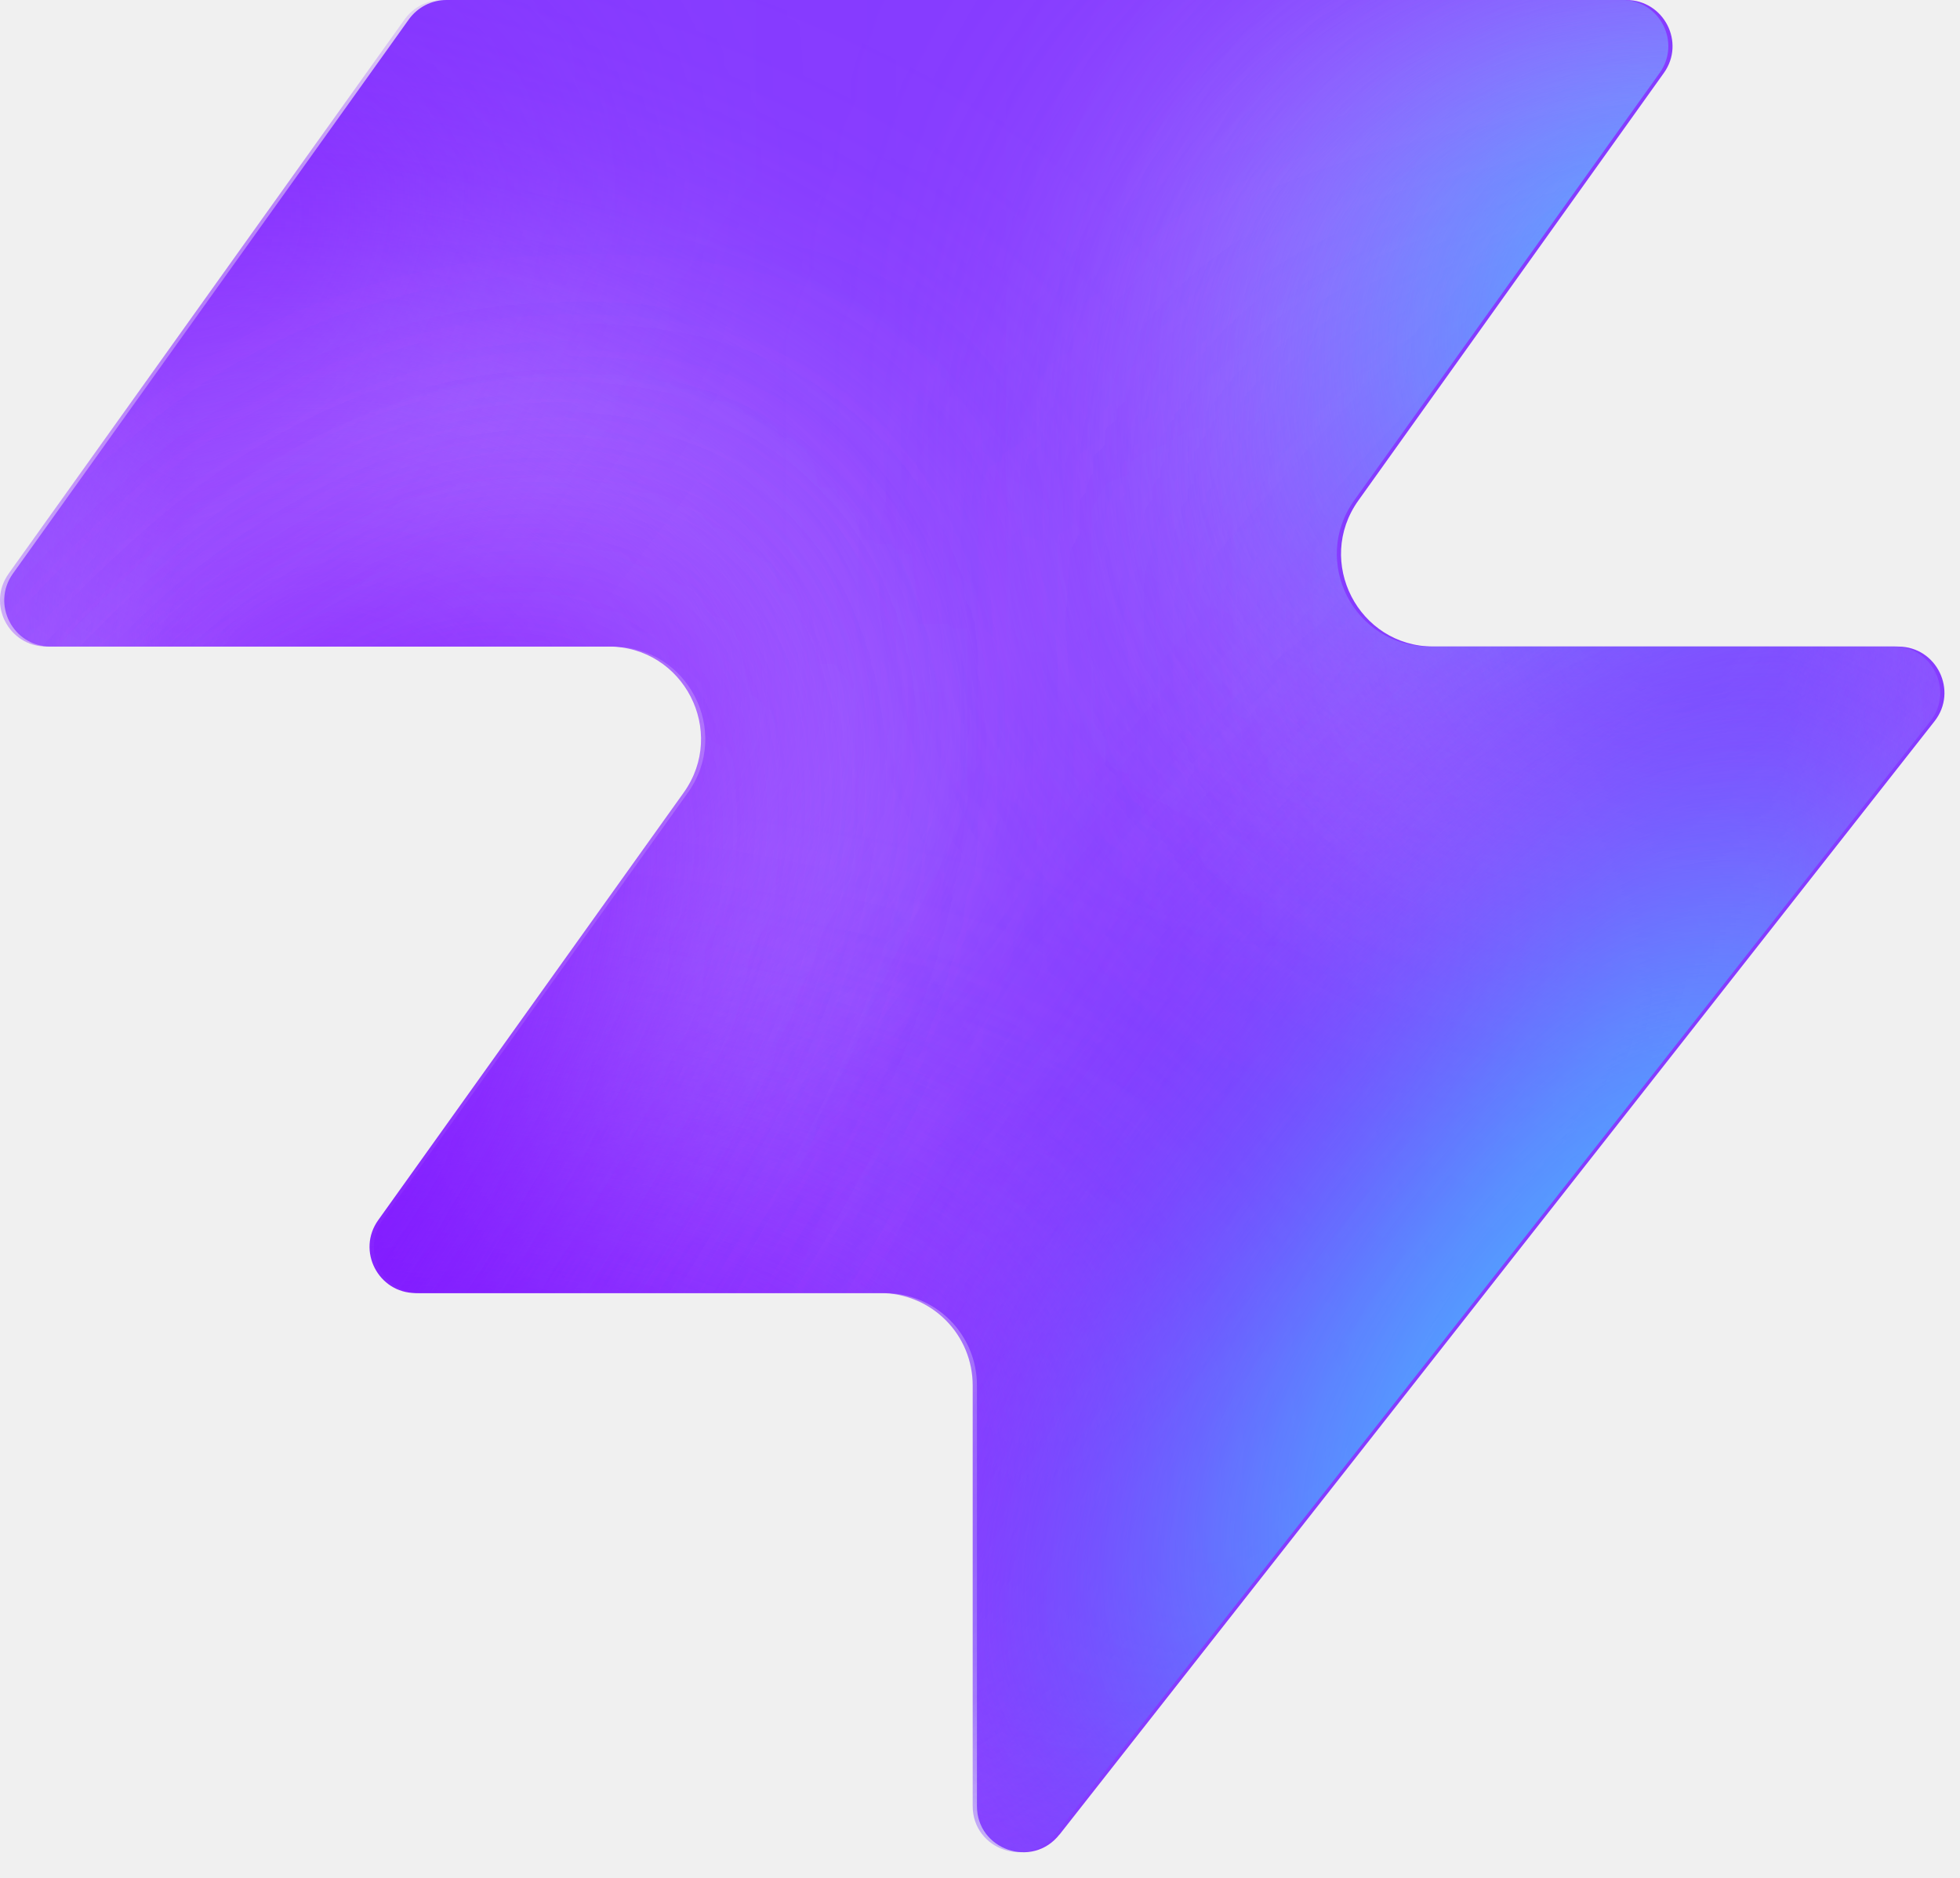
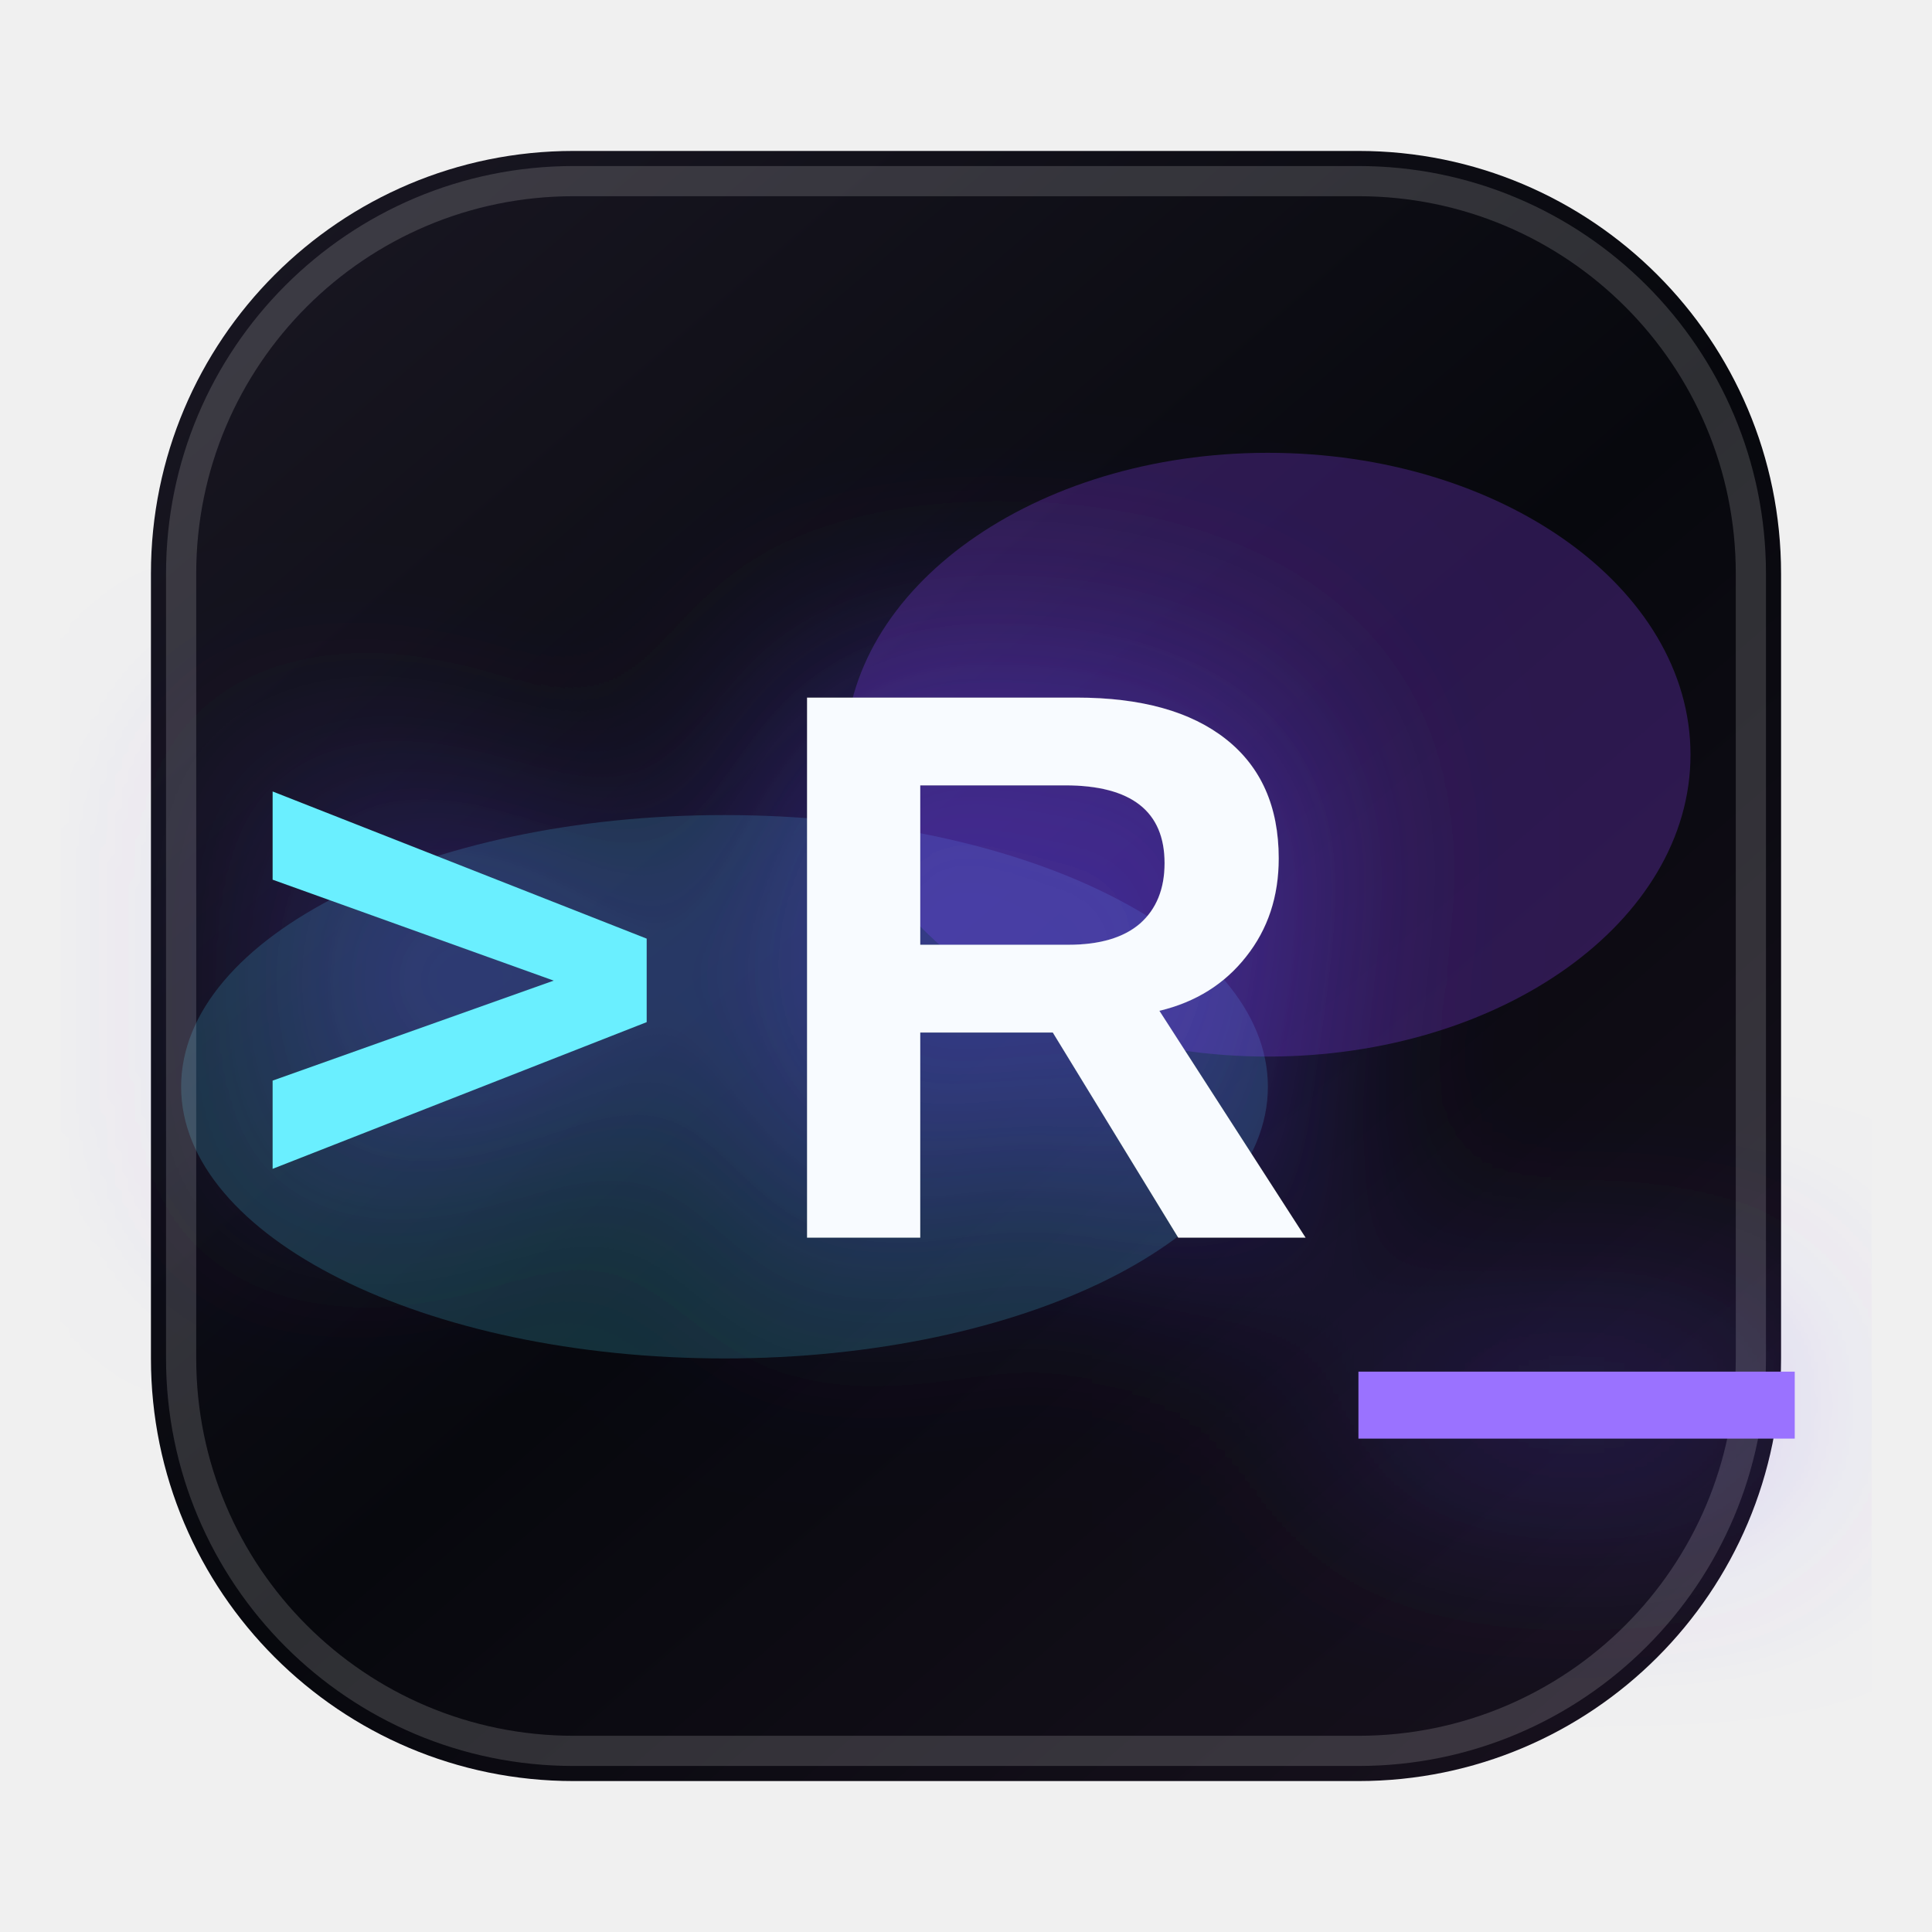
- <svg xmlns="http://www.w3.org/2000/svg" width="48" height="46" fill="none" viewBox="0 0 48 46">
-   <path fill="#863bff" d="M25.946 44.938c-.664.845-2.021.375-2.021-.698V33.937a2.26 2.26 0 0 0-2.262-2.262H10.287c-.92 0-1.456-1.04-.92-1.788l7.48-10.471c1.07-1.497 0-3.578-1.842-3.578H1.237c-.92 0-1.456-1.04-.92-1.788L10.013.474c.214-.297.556-.474.92-.474h28.894c.92 0 1.456 1.04.92 1.788l-7.48 10.471c-1.07 1.498 0 3.579 1.842 3.579h11.377c.943 0 1.473 1.088.89 1.83L25.947 44.94z" style="fill:#863bff;fill:color(display-p3 .525 .23 1);fill-opacity:1" />
-   <mask id="a" width="48" height="46" x="0" y="0" maskUnits="userSpaceOnUse" style="mask-type:alpha">
-     <path fill="#000" d="M25.842 44.938c-.664.844-2.021.375-2.021-.698V33.937a2.26 2.26 0 0 0-2.262-2.262H10.183c-.92 0-1.456-1.04-.92-1.788l7.48-10.471c1.07-1.498 0-3.579-1.842-3.579H1.133c-.92 0-1.456-1.04-.92-1.787L9.91.473c.214-.297.556-.474.92-.474h28.894c.92 0 1.456 1.04.92 1.788l-7.48 10.471c-1.07 1.498 0 3.578 1.842 3.578h11.377c.943 0 1.473 1.088.89 1.832L25.843 44.94z" style="fill:#000;fill-opacity:1" />
-   </mask>
-   <g mask="url(#a)">
-     <g filter="url(#b)">
-       <ellipse cx="5.508" cy="14.704" fill="#ede6ff" rx="5.508" ry="14.704" style="fill:#ede6ff;fill:color(display-p3 .927 .903 1);fill-opacity:1" transform="matrix(.00324 1 1 -.00324 -4.47 31.516)" />
-     </g>
-     <g filter="url(#c)">
-       <ellipse cx="10.399" cy="29.851" fill="#ede6ff" rx="10.399" ry="29.851" style="fill:#ede6ff;fill:color(display-p3 .927 .903 1);fill-opacity:1" transform="matrix(.00324 1 1 -.00324 -39.328 7.883)" />
-     </g>
-     <g filter="url(#d)">
-       <ellipse cx="5.508" cy="30.487" fill="#7e14ff" rx="5.508" ry="30.487" style="fill:#7e14ff;fill:color(display-p3 .492 .077 1);fill-opacity:1" transform="rotate(89.814 -25.913 -14.639)scale(1 -1)" />
-     </g>
-     <g filter="url(#e)">
-       <ellipse cx="5.508" cy="30.599" fill="#7e14ff" rx="5.508" ry="30.599" style="fill:#7e14ff;fill:color(display-p3 .492 .077 1);fill-opacity:1" transform="rotate(89.814 -32.644 -3.334)scale(1 -1)" />
-     </g>
-     <g filter="url(#f)">
-       <ellipse cx="5.508" cy="30.599" fill="#7e14ff" rx="5.508" ry="30.599" style="fill:#7e14ff;fill:color(display-p3 .492 .077 1);fill-opacity:1" transform="matrix(.00324 1 1 -.00324 -34.34 30.47)" />
-     </g>
-     <g filter="url(#g)">
-       <ellipse cx="14.072" cy="22.078" fill="#ede6ff" rx="14.072" ry="22.078" style="fill:#ede6ff;fill:color(display-p3 .927 .903 1);fill-opacity:1" transform="rotate(93.35 24.506 48.493)scale(-1 1)" />
-     </g>
-     <g filter="url(#h)">
-       <ellipse cx="3.47" cy="21.501" fill="#7e14ff" rx="3.47" ry="21.501" style="fill:#7e14ff;fill:color(display-p3 .492 .077 1);fill-opacity:1" transform="rotate(89.009 28.708 47.59)scale(-1 1)" />
-     </g>
-     <g filter="url(#i)">
-       <ellipse cx="3.47" cy="21.501" fill="#7e14ff" rx="3.47" ry="21.501" style="fill:#7e14ff;fill:color(display-p3 .492 .077 1);fill-opacity:1" transform="rotate(89.009 28.708 47.59)scale(-1 1)" />
-     </g>
-     <g filter="url(#j)">
-       <ellipse cx=".387" cy="8.972" fill="#7e14ff" rx="4.407" ry="29.108" style="fill:#7e14ff;fill:color(display-p3 .492 .077 1);fill-opacity:1" transform="rotate(39.51 .387 8.972)" />
-     </g>
-     <g filter="url(#k)">
-       <ellipse cx="47.523" cy="-6.092" fill="#7e14ff" rx="4.407" ry="29.108" style="fill:#7e14ff;fill:color(display-p3 .492 .077 1);fill-opacity:1" transform="rotate(37.892 47.523 -6.092)" />
-     </g>
-     <g filter="url(#l)">
-       <ellipse cx="41.412" cy="6.333" fill="#47bfff" rx="5.971" ry="9.665" style="fill:#47bfff;fill:color(display-p3 .28 .748 1);fill-opacity:1" transform="rotate(37.892 41.412 6.333)" />
-     </g>
-     <g filter="url(#m)">
-       <ellipse cx="-1.879" cy="38.332" fill="#7e14ff" rx="4.407" ry="29.108" style="fill:#7e14ff;fill:color(display-p3 .492 .077 1);fill-opacity:1" transform="rotate(37.892 -1.88 38.332)" />
-     </g>
-     <g filter="url(#n)">
-       <ellipse cx="-1.879" cy="38.332" fill="#7e14ff" rx="4.407" ry="29.108" style="fill:#7e14ff;fill:color(display-p3 .492 .077 1);fill-opacity:1" transform="rotate(37.892 -1.88 38.332)" />
-     </g>
-     <g filter="url(#o)">
-       <ellipse cx="35.651" cy="29.907" fill="#7e14ff" rx="4.407" ry="29.108" style="fill:#7e14ff;fill:color(display-p3 .492 .077 1);fill-opacity:1" transform="rotate(37.892 35.651 29.907)" />
-     </g>
-     <g filter="url(#p)">
-       <ellipse cx="38.418" cy="32.4" fill="#47bfff" rx="5.971" ry="15.297" style="fill:#47bfff;fill:color(display-p3 .28 .748 1);fill-opacity:1" transform="rotate(37.892 38.418 32.4)" />
-     </g>
-   </g>
+ <svg xmlns="http://www.w3.org/2000/svg" width="64" height="64" viewBox="0 0 64 64">
  <defs>
-     <filter id="b" width="60.045" height="41.654" x="-19.77" y="16.149" color-interpolation-filters="sRGB" filterUnits="userSpaceOnUse">
-       <feFlood flood-opacity="0" result="BackgroundImageFix" />
-       <feBlend in="SourceGraphic" in2="BackgroundImageFix" result="shape" />
-       <feGaussianBlur result="effect1_foregroundBlur_2002_17158" stdDeviation="7.659" />
-     </filter>
-     <filter id="c" width="90.34" height="51.437" x="-54.613" y="-7.533" color-interpolation-filters="sRGB" filterUnits="userSpaceOnUse">
-       <feFlood flood-opacity="0" result="BackgroundImageFix" />
-       <feBlend in="SourceGraphic" in2="BackgroundImageFix" result="shape" />
-       <feGaussianBlur result="effect1_foregroundBlur_2002_17158" stdDeviation="7.659" />
-     </filter>
-     <filter id="d" width="79.355" height="29.4" x="-49.64" y="2.03" color-interpolation-filters="sRGB" filterUnits="userSpaceOnUse">
-       <feFlood flood-opacity="0" result="BackgroundImageFix" />
-       <feBlend in="SourceGraphic" in2="BackgroundImageFix" result="shape" />
-       <feGaussianBlur result="effect1_foregroundBlur_2002_17158" stdDeviation="4.596" />
-     </filter>
-     <filter id="e" width="79.579" height="29.4" x="-45.045" y="20.029" color-interpolation-filters="sRGB" filterUnits="userSpaceOnUse">
-       <feFlood flood-opacity="0" result="BackgroundImageFix" />
-       <feBlend in="SourceGraphic" in2="BackgroundImageFix" result="shape" />
-       <feGaussianBlur result="effect1_foregroundBlur_2002_17158" stdDeviation="4.596" />
-     </filter>
-     <filter id="f" width="79.579" height="29.4" x="-43.513" y="21.178" color-interpolation-filters="sRGB" filterUnits="userSpaceOnUse">
-       <feFlood flood-opacity="0" result="BackgroundImageFix" />
-       <feBlend in="SourceGraphic" in2="BackgroundImageFix" result="shape" />
-       <feGaussianBlur result="effect1_foregroundBlur_2002_17158" stdDeviation="4.596" />
-     </filter>
-     <filter id="g" width="74.749" height="58.852" x="15.756" y="-17.901" color-interpolation-filters="sRGB" filterUnits="userSpaceOnUse">
-       <feFlood flood-opacity="0" result="BackgroundImageFix" />
-       <feBlend in="SourceGraphic" in2="BackgroundImageFix" result="shape" />
-       <feGaussianBlur result="effect1_foregroundBlur_2002_17158" stdDeviation="7.659" />
-     </filter>
-     <filter id="h" width="61.377" height="25.362" x="23.548" y="2.284" color-interpolation-filters="sRGB" filterUnits="userSpaceOnUse">
-       <feFlood flood-opacity="0" result="BackgroundImageFix" />
-       <feBlend in="SourceGraphic" in2="BackgroundImageFix" result="shape" />
-       <feGaussianBlur result="effect1_foregroundBlur_2002_17158" stdDeviation="4.596" />
-     </filter>
-     <filter id="i" width="61.377" height="25.362" x="23.548" y="2.284" color-interpolation-filters="sRGB" filterUnits="userSpaceOnUse">
-       <feFlood flood-opacity="0" result="BackgroundImageFix" />
-       <feBlend in="SourceGraphic" in2="BackgroundImageFix" result="shape" />
-       <feGaussianBlur result="effect1_foregroundBlur_2002_17158" stdDeviation="4.596" />
-     </filter>
-     <filter id="j" width="56.045" height="63.649" x="-27.636" y="-22.853" color-interpolation-filters="sRGB" filterUnits="userSpaceOnUse">
-       <feFlood flood-opacity="0" result="BackgroundImageFix" />
-       <feBlend in="SourceGraphic" in2="BackgroundImageFix" result="shape" />
-       <feGaussianBlur result="effect1_foregroundBlur_2002_17158" stdDeviation="4.596" />
-     </filter>
-     <filter id="k" width="54.814" height="64.646" x="20.116" y="-38.415" color-interpolation-filters="sRGB" filterUnits="userSpaceOnUse">
-       <feFlood flood-opacity="0" result="BackgroundImageFix" />
-       <feBlend in="SourceGraphic" in2="BackgroundImageFix" result="shape" />
-       <feGaussianBlur result="effect1_foregroundBlur_2002_17158" stdDeviation="4.596" />
-     </filter>
-     <filter id="l" width="33.541" height="35.313" x="24.641" y="-11.323" color-interpolation-filters="sRGB" filterUnits="userSpaceOnUse">
-       <feFlood flood-opacity="0" result="BackgroundImageFix" />
-       <feBlend in="SourceGraphic" in2="BackgroundImageFix" result="shape" />
-       <feGaussianBlur result="effect1_foregroundBlur_2002_17158" stdDeviation="4.596" />
-     </filter>
-     <filter id="m" width="54.814" height="64.646" x="-29.286" y="6.009" color-interpolation-filters="sRGB" filterUnits="userSpaceOnUse">
-       <feFlood flood-opacity="0" result="BackgroundImageFix" />
-       <feBlend in="SourceGraphic" in2="BackgroundImageFix" result="shape" />
-       <feGaussianBlur result="effect1_foregroundBlur_2002_17158" stdDeviation="4.596" />
-     </filter>
-     <filter id="n" width="54.814" height="64.646" x="-29.286" y="6.009" color-interpolation-filters="sRGB" filterUnits="userSpaceOnUse">
-       <feFlood flood-opacity="0" result="BackgroundImageFix" />
-       <feBlend in="SourceGraphic" in2="BackgroundImageFix" result="shape" />
-       <feGaussianBlur result="effect1_foregroundBlur_2002_17158" stdDeviation="4.596" />
-     </filter>
-     <filter id="o" width="54.814" height="64.646" x="8.244" y="-2.416" color-interpolation-filters="sRGB" filterUnits="userSpaceOnUse">
-       <feFlood flood-opacity="0" result="BackgroundImageFix" />
-       <feBlend in="SourceGraphic" in2="BackgroundImageFix" result="shape" />
-       <feGaussianBlur result="effect1_foregroundBlur_2002_17158" stdDeviation="4.596" />
-     </filter>
-     <filter id="p" width="39.409" height="43.623" x="18.713" y="10.588" color-interpolation-filters="sRGB" filterUnits="userSpaceOnUse">
-       <feFlood flood-opacity="0" result="BackgroundImageFix" />
-       <feBlend in="SourceGraphic" in2="BackgroundImageFix" result="shape" />
-       <feGaussianBlur result="effect1_foregroundBlur_2002_17158" stdDeviation="4.596" />
+     <linearGradient id="tile" x1="10" x2="54" y1="7" y2="58" gradientUnits="userSpaceOnUse">
+       <stop stop-color="#181621" />
+       <stop offset=".52" stop-color="#07080d" />
+       <stop offset="1" stop-color="#17111d" />
+     </linearGradient>
+     <filter id="glow" x="2" y="6" width="60" height="52" color-interpolation-filters="sRGB" filterUnits="userSpaceOnUse">
+       <feDropShadow dx="0" dy="0" stdDeviation="2.5" flood-color="#5beaff" flood-opacity=".9" />
+       <feDropShadow dx="0" dy="0" stdDeviation="4" flood-color="#694cff" flood-opacity=".72" />
    </filter>
  </defs>
+   <rect x="5" y="5" width="54" height="54" rx="14" fill="url(#tile)" />
+   <ellipse cx="24" cy="36" rx="18" ry="9" fill="#4de6ff" opacity=".18" />
+   <ellipse cx="42" cy="25" rx="14" ry="10" fill="#8f42ff" opacity=".26" />
+   <rect x="6" y="6" width="52" height="52" rx="13" fill="none" stroke="#fff" stroke-opacity=".16" />
+   <g filter="url(#glow)">
+     <text x="8" y="40" fill="#6aefff" font-family="SF Mono, Menlo, Monaco, monospace" font-size="24" font-weight="800">&gt;</text>
+     <text x="25" y="41" fill="#f8fbff" font-family="Avenir Next, Helvetica Neue, Arial, sans-serif" font-size="26" font-weight="800">R</text>
+     <text x="45" y="42" fill="#9a72ff" font-family="SF Mono, Menlo, Monaco, monospace" font-size="24" font-weight="800">_</text>
+   </g>
</svg>
